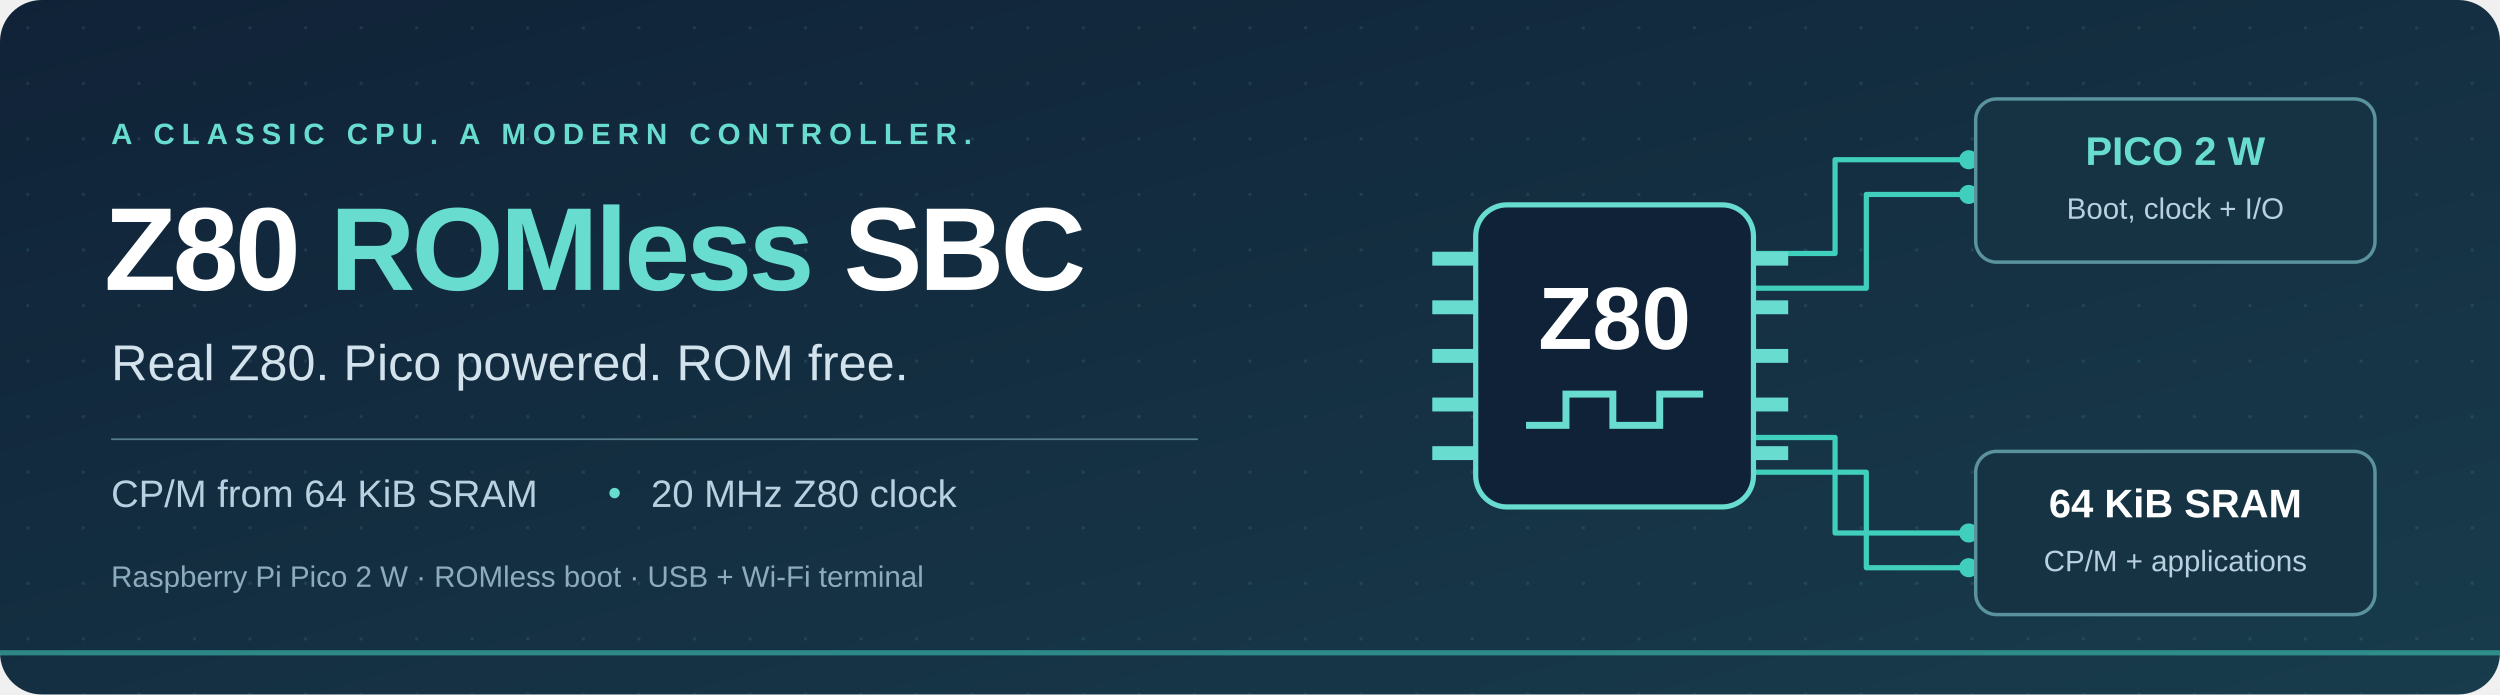
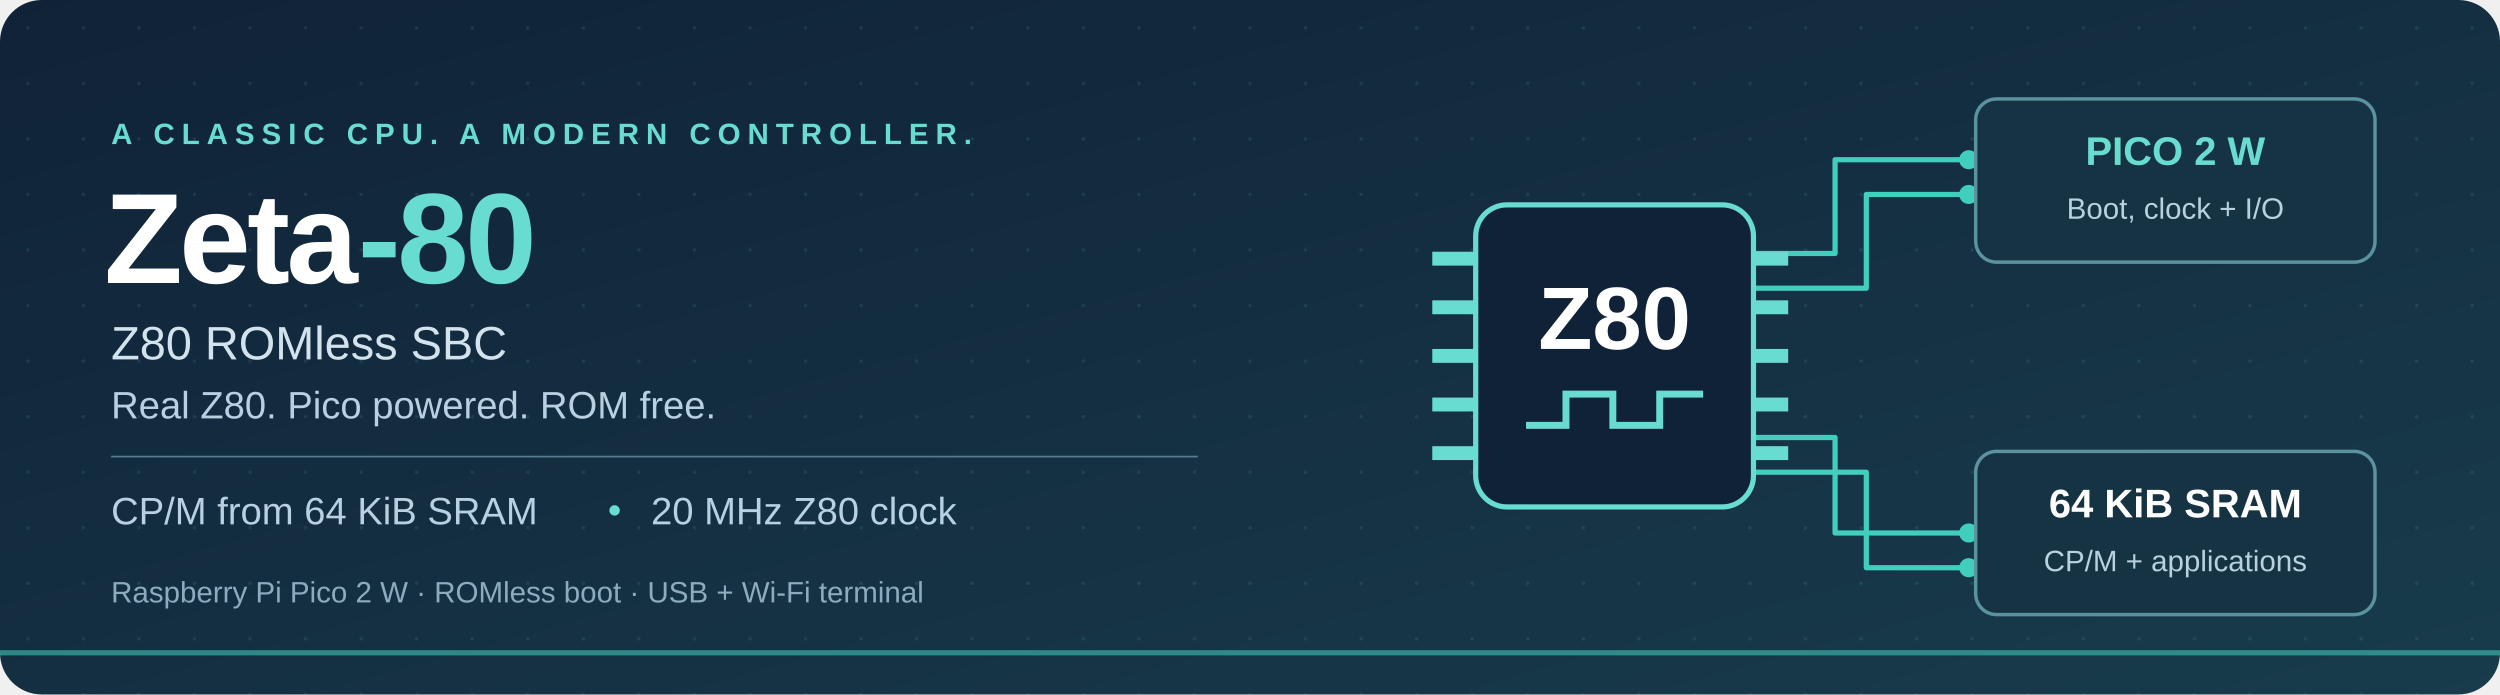
<svg xmlns="http://www.w3.org/2000/svg" width="1440" height="400" viewBox="0 0 1440 400" role="img" aria-labelledby="title description">
  <defs>
    <linearGradient id="background" x2="1" y2="1">
      <stop stop-color="#102237" />
      <stop offset="1" stop-color="#183c4c" />
    </linearGradient>
    <pattern id="grid" width="32" height="32" patternUnits="userSpaceOnUse">
      <circle cx="16" cy="16" r="1" fill="#75bdb9" opacity=".13" />
    </pattern>
  </defs>
  <rect width="1440" height="400" rx="24" fill="url(#background)" />
  <rect width="1440" height="400" rx="24" fill="url(#grid)" />
  <path d="M0 376h1440" stroke="#41cfbd" stroke-width="3" opacity=".55" />
  <g font-family="Arial, Helvetica, sans-serif">
    <text x="64" y="83" fill="#68ddcf" font-size="17" font-weight="700" letter-spacing="4">A CLASSIC CPU. A MODERN CONTROLLER.</text>
-     <text x="60" y="167" fill="#ffffff" font-size="68" font-weight="700" letter-spacing="-2">Z80 <tspan fill="#68ddcf">ROMless</tspan> SBC</text>
-     <text x="64" y="219" fill="#d2e3ed" font-size="29">Real Z80. Pico powered. ROM free.</text>
-     <path d="M64 253h626" stroke="#557d8d" />
-     <text x="64" y="292" fill="#b8d0df" font-size="22">CP/M from 64 KiB SRAM</text>
-     <circle cx="354" cy="284" r="3" fill="#68ddcf" />
-     <text x="375" y="292" fill="#b8d0df" font-size="22">20 MHz Z80 clock</text>
-     <text x="64" y="338" fill="#8cacbe" font-size="17">Raspberry Pi Pico 2 W · ROMless boot · USB + Wi-Fi terminal</text>
+     <text x="60" y="163" fill="#ffffff" font-size="74" font-weight="700" letter-spacing="-2">Zeta<tspan fill="#68ddcf">-80</tspan>
+     </text>
+     <text x="64" y="207" fill="#d2e3ed" font-size="27">Z80 ROMless SBC</text>
+     <text x="64" y="241" fill="#b8d0df" font-size="22">Real Z80. Pico powered. ROM free.</text>
+     <path d="M64 263h626" stroke="#557d8d" />
+     <text x="64" y="302" fill="#b8d0df" font-size="22">CP/M from 64 KiB SRAM</text>
+     <circle cx="354" cy="294" r="3" fill="#68ddcf" />
+     <text x="375" y="302" fill="#b8d0df" font-size="22">20 MHz Z80 clock</text>
+     <text x="64" y="347" fill="#8cacbe" font-size="17">Raspberry Pi Pico 2 W · ROMless boot · USB + Wi-Fi terminal</text>
    <g fill="none" stroke="#41cfbd" stroke-width="3" stroke-linejoin="round">
      <path d="M1010 146h47v-54h77M1010 166h65v-54h59M1010 252h47v55h77M1010 272h65v55h59" />
      <circle cx="1134" cy="92" r="4" fill="#41cfbd" />
      <circle cx="1134" cy="112" r="4" fill="#41cfbd" />
      <circle cx="1134" cy="307" r="4" fill="#41cfbd" />
      <circle cx="1134" cy="327" r="4" fill="#41cfbd" />
    </g>
    <g fill="#68ddcf">
      <path d="M825 145h30v8h-30zM825 173h30v8h-30zM825 201h30v8h-30zM825 229h30v8h-30zM825 257h30v8h-30zM1000 145h30v8h-30zM1000 173h30v8h-30zM1000 201h30v8h-30zM1000 229h30v8h-30zM1000 257h30v8h-30z" />
    </g>
    <rect x="850" y="118" width="160" height="174" rx="18" fill="#102237" stroke="#68ddcf" stroke-width="3" />
    <text x="930" y="201" fill="#fff" text-anchor="middle" font-size="51" font-weight="700">Z80</text>
    <path d="M879 245h23v-18h27v18h27v-18h25" fill="none" stroke="#68ddcf" stroke-width="4" />
    <rect x="1138" y="57" width="230" height="94" rx="12" fill="#153342" stroke="#5a929d" stroke-width="2" />
    <text x="1253" y="95" fill="#68ddcf" text-anchor="middle" font-size="23" font-weight="700">PICO 2 W</text>
    <text x="1253" y="126" fill="#b8d0df" text-anchor="middle" font-size="17">Boot, clock + I/O</text>
    <rect x="1138" y="260" width="230" height="94" rx="12" fill="#153342" stroke="#5a929d" stroke-width="2" />
    <text x="1253" y="298" fill="#fff" text-anchor="middle" font-size="23" font-weight="700">64 KiB SRAM</text>
    <text x="1253" y="329" fill="#b8d0df" text-anchor="middle" font-size="17">CP/M + applications</text>
  </g>
</svg>
